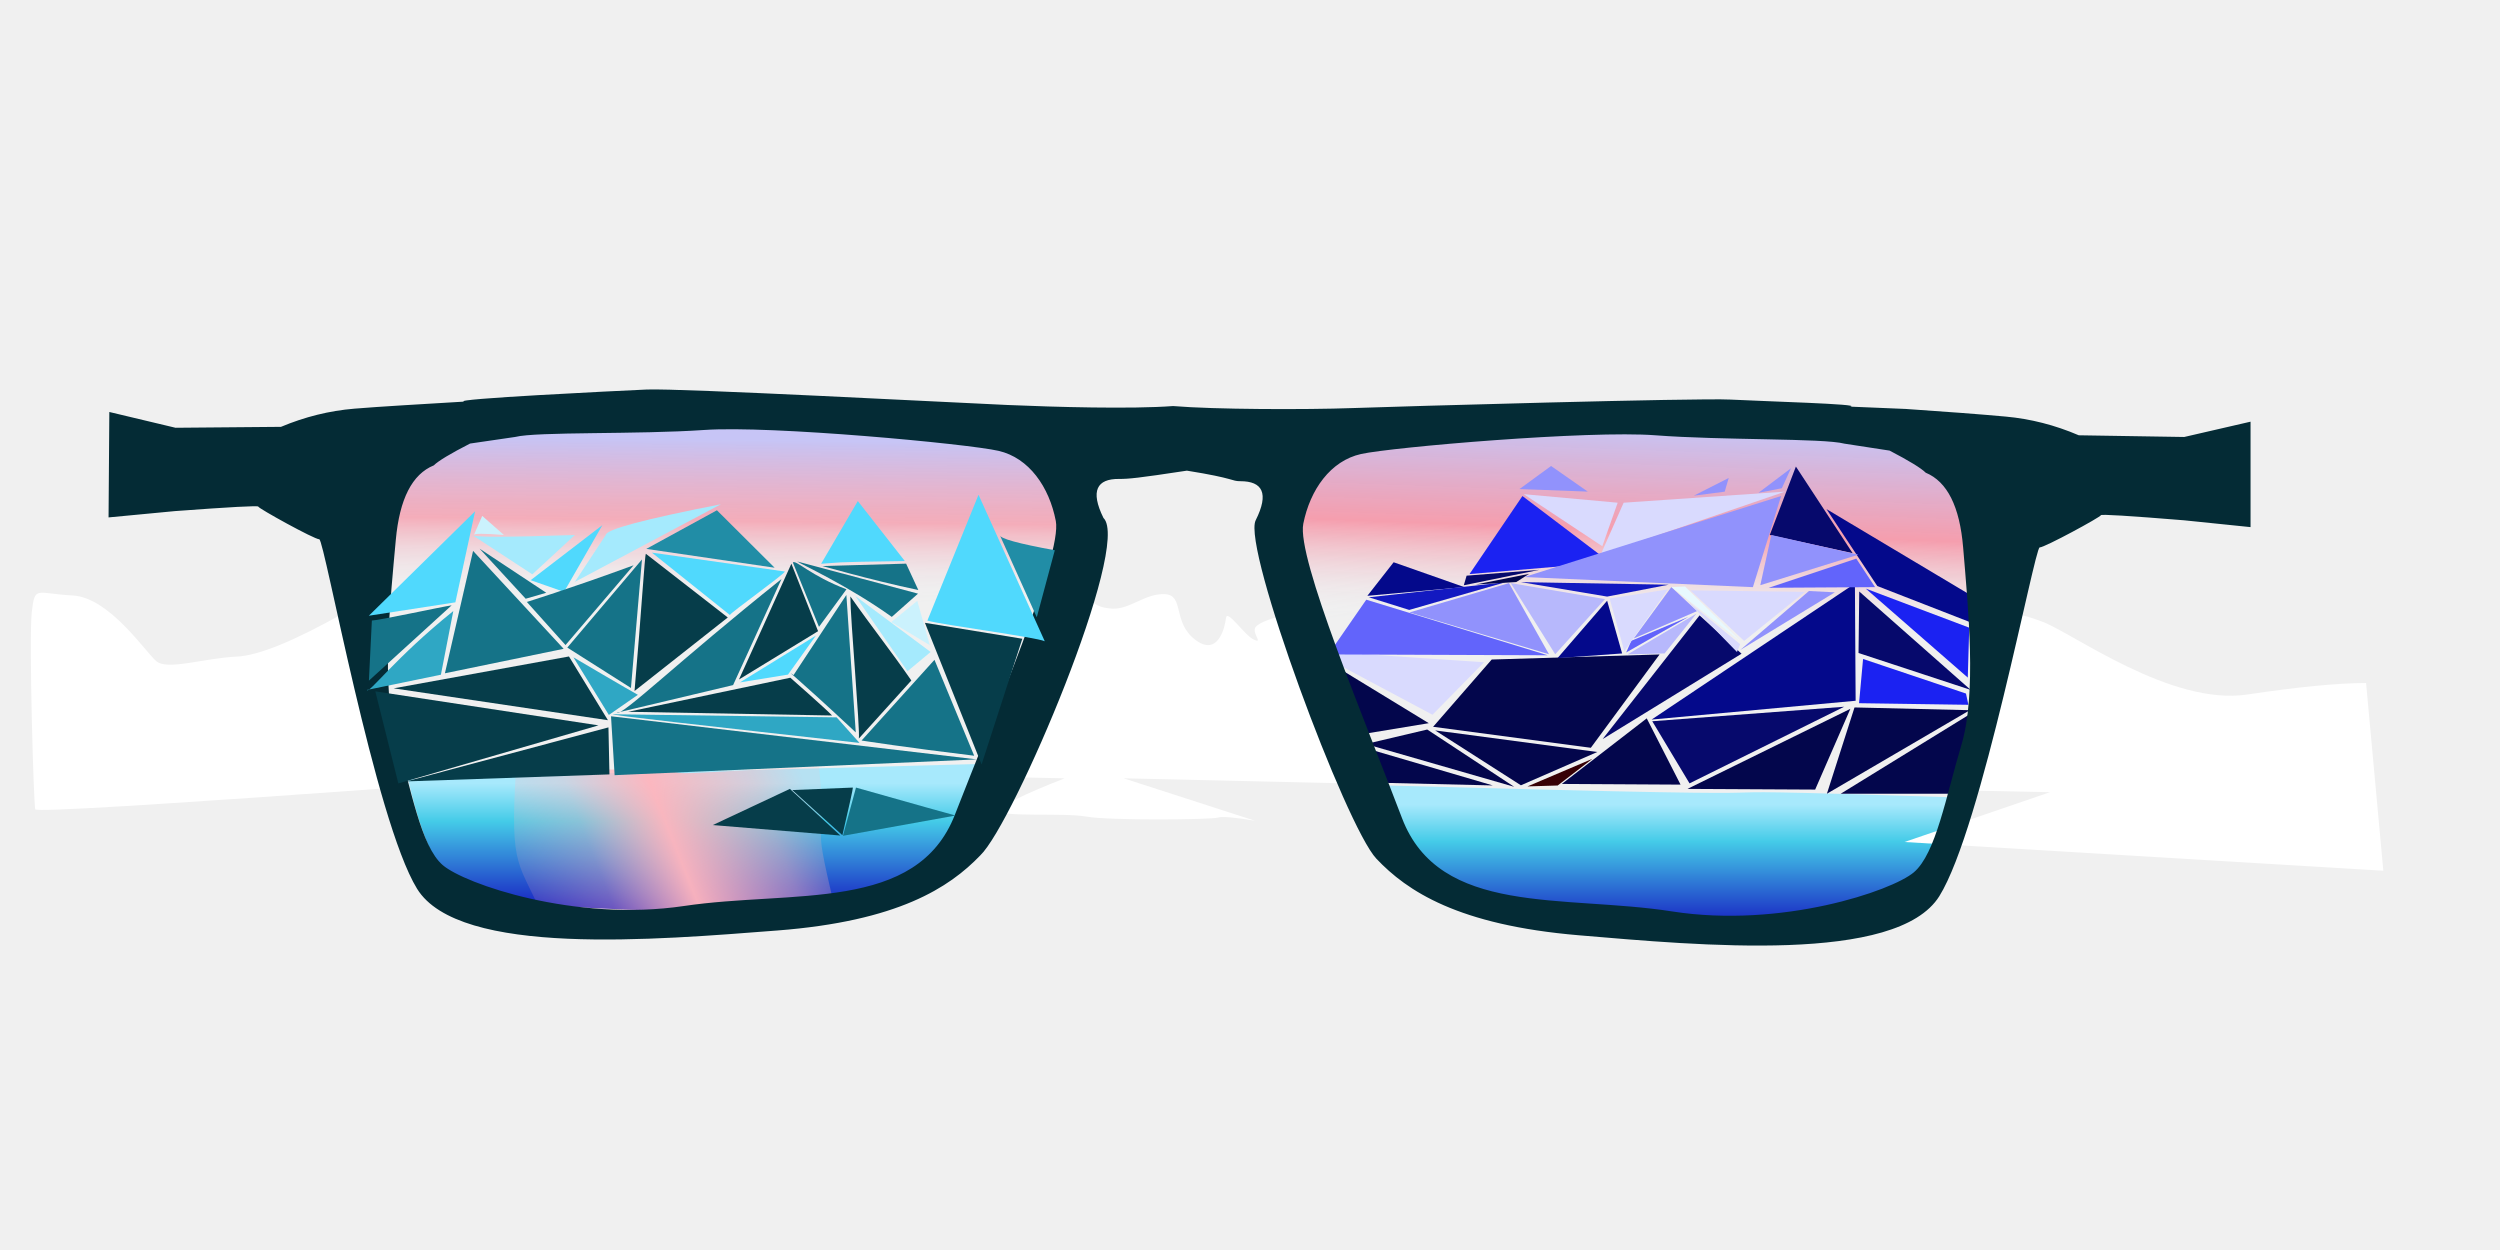
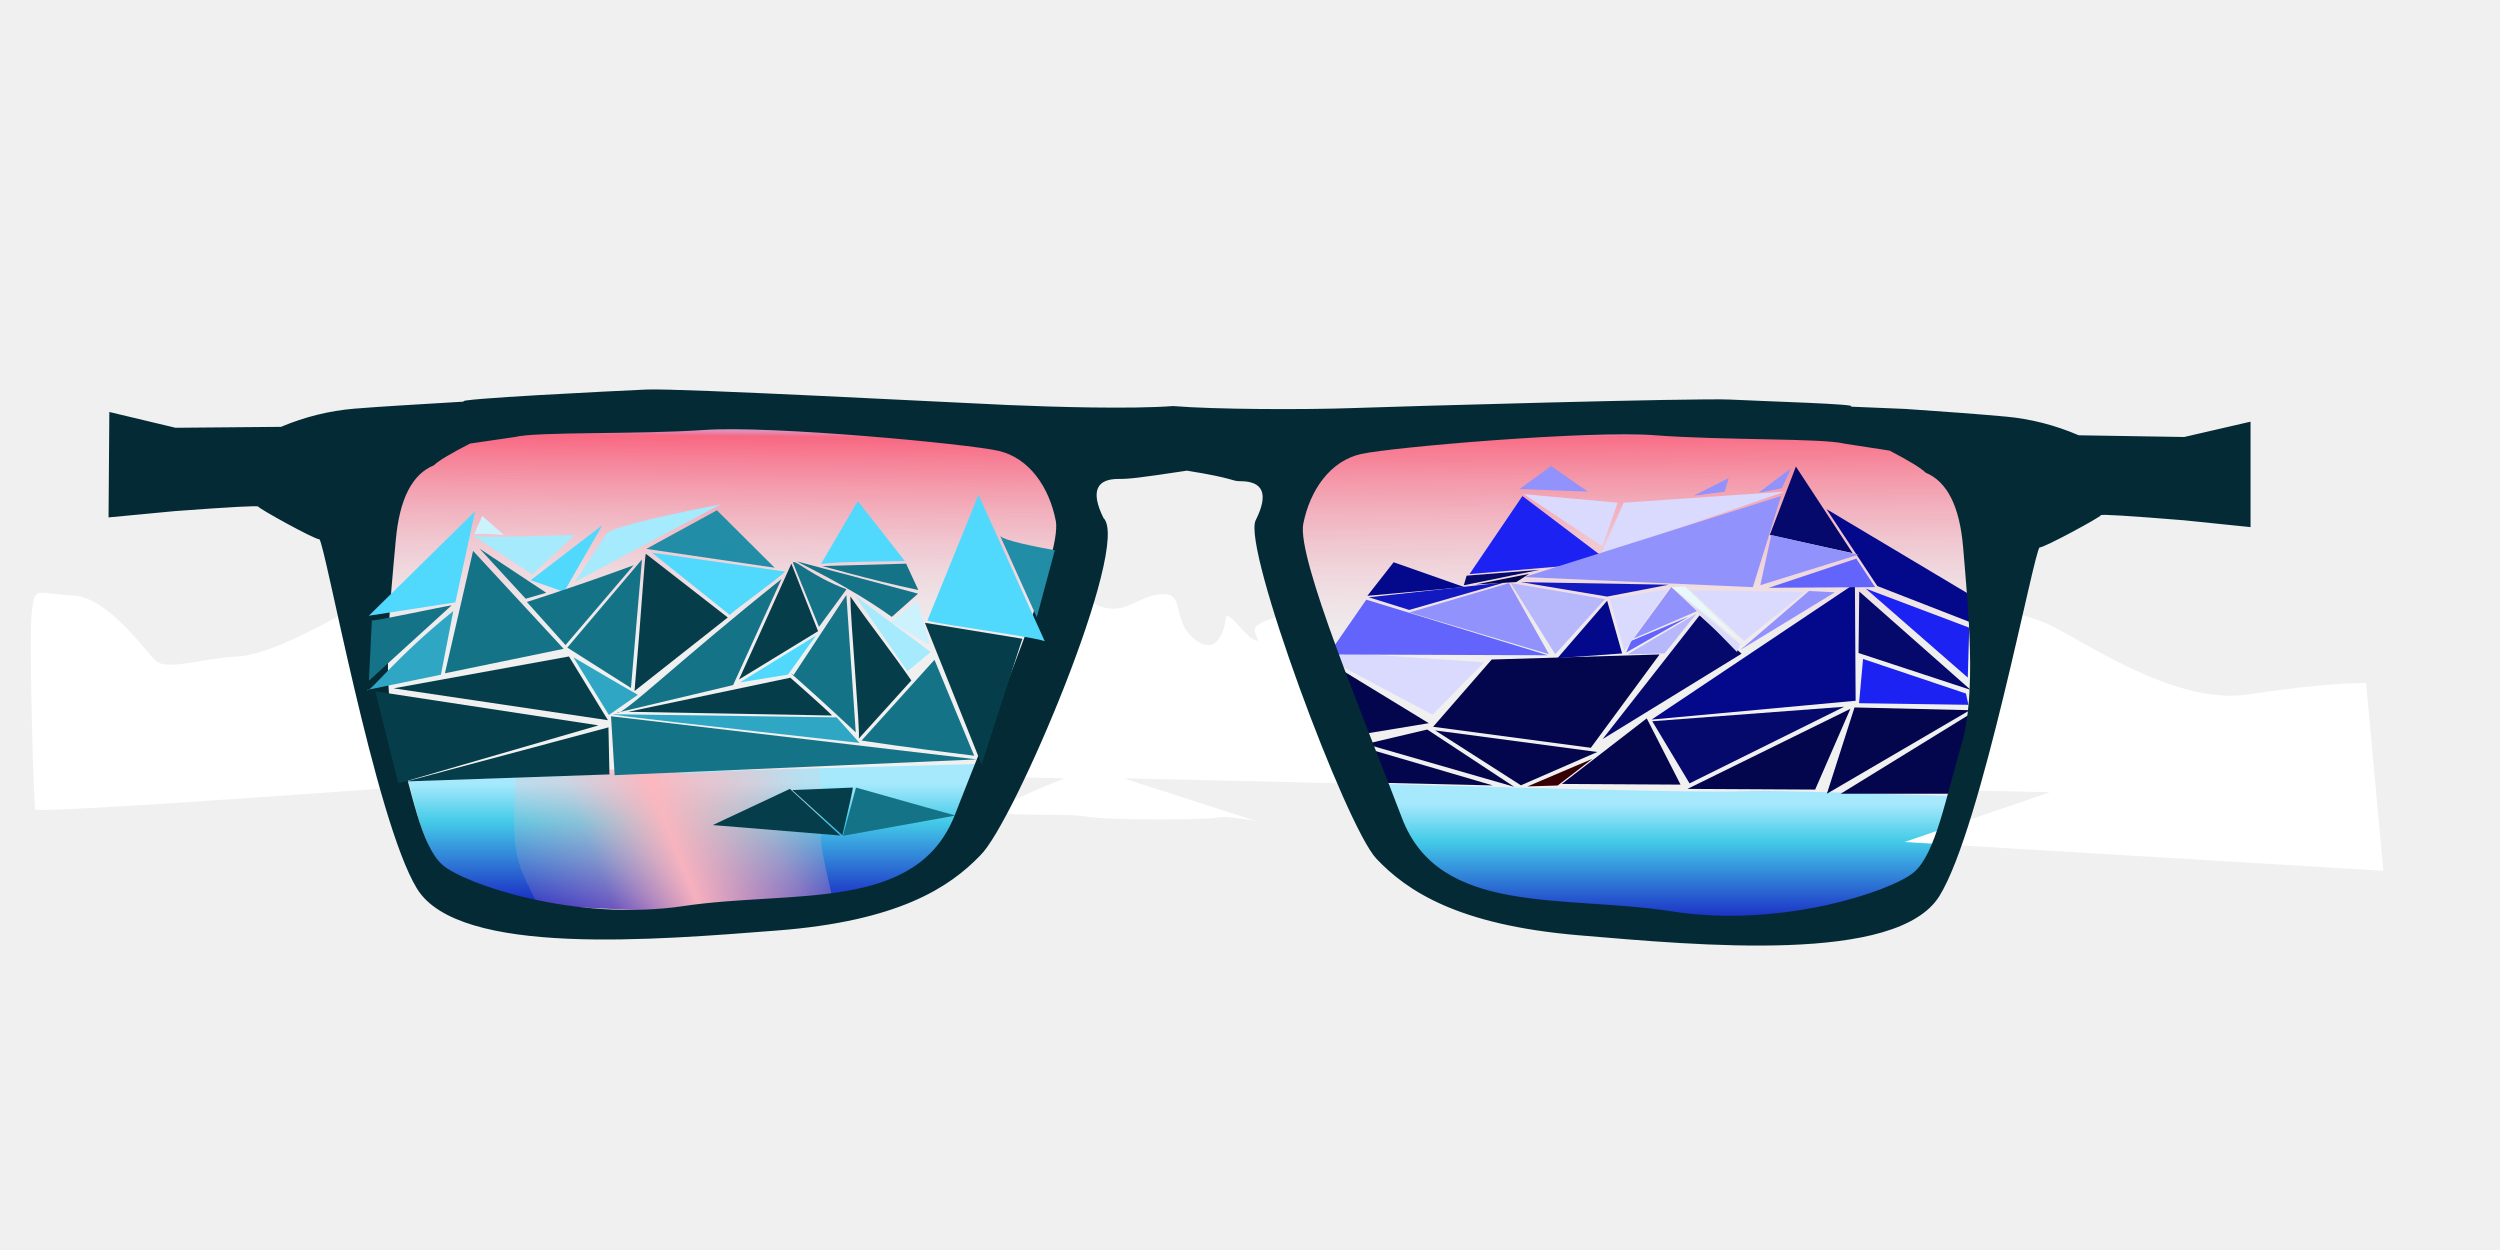
<svg xmlns="http://www.w3.org/2000/svg" width="2000.16pt" height="1000.08pt" viewBox="0 0 2000.16 1000.08">
  <defs>
-     <linearGradient id="gradient0" gradientUnits="objectBoundingBox" x1="0.503" y1="0" x2="0.604" y2="0.991" spreadMethod="pad">
+     <linearGradient id="gradient0" gradientUnits="objectBoundingBox" x1="0.503" y1="0" x2="0.485" y2="1.023" spreadMethod="pad">
      <stop stop-color="#7f7aff" offset="0" stop-opacity="0.369" />
-       <stop stop-color="#ff002e" offset="0.417" stop-opacity="0.341" />
-       <stop stop-color="#def9ff" offset="0.824" stop-opacity="0" />
+       <stop stop-color="#ff002e" offset="0.037" stop-opacity="0.541" />
+       <stop stop-color="#def9ff" offset="1" stop-opacity="0" />
    </linearGradient>
    <linearGradient id="gradient1" gradientUnits="objectBoundingBox" x1="0.485" y1="0.136" x2="0.485" y2="1.062" spreadMethod="pad">
      <stop stop-color="#a7e9fc" offset="0" stop-opacity="1" />
      <stop stop-color="#44cbe8" offset="0.276" stop-opacity="1" />
      <stop stop-color="#161cc1" offset="0.924" stop-opacity="1" />
    </linearGradient>
-     <linearGradient id="gradient2" gradientUnits="objectBoundingBox" x1="0.556" y1="0.064" x2="0.529" y2="0.857" spreadMethod="pad">
+     <linearGradient id="gradient2" gradientUnits="objectBoundingBox" x1="0.553" y1="-0.013" x2="0.529" y2="1.082" spreadMethod="pad">
      <stop stop-color="#7f7aff" offset="0" stop-opacity="0.369" />
-       <stop stop-color="#ff002e" offset="0.412" stop-opacity="0.278" />
+       <stop stop-color="#ff002e" offset="0.045" stop-opacity="0.569" />
      <stop stop-color="#def9ff" offset="0.824" stop-opacity="0" />
    </linearGradient>
    <linearGradient id="gradient3" gradientUnits="objectBoundingBox" x1="0.485" y1="0.136" x2="0.485" y2="1.062" spreadMethod="pad">
      <stop stop-color="#a7e9fc" offset="0" stop-opacity="1" />
      <stop stop-color="#44cbe8" offset="0.276" stop-opacity="1" />
      <stop stop-color="#161cc1" offset="0.924" stop-opacity="1" />
    </linearGradient>
    <linearGradient id="gradient4" gradientUnits="objectBoundingBox" x1="0.016" y1="0.57" x2="0.989" y2="0.38" spreadMethod="pad">
      <stop stop-color="#ffb5bd" offset="0" stop-opacity="0.161" />
      <stop stop-color="#ffb5bd" offset="0.229" stop-opacity="0.369" />
      <stop stop-color="#ffb5bd" offset="0.494" stop-opacity="0.961" />
      <stop stop-color="#ffb5bd" offset="0.812" stop-opacity="0.49" />
      <stop stop-color="#ffb5bd" offset="0.971" stop-opacity="0.169" />
    </linearGradient>
  </defs>
-   <g id="group0" transform="matrix(1 0 0 1 1029.168 341.5157)" fill="none">
-     <path id="shape0" transform="matrix(-4.075897 0 0 3.784076 569.1057 -1.77593329908632e-06)" fill="url(#gradient0)" fill-rule="evenodd" stroke="#000000" stroke-opacity="0" stroke-width="0" stroke-linecap="square" stroke-linejoin="bevel" d="M0.478 33.436C-1.298 12.13 1.873 1.35 9.99 1.096C22.165 0.715 131.741 -2.328 135.927 3.759C140.112 9.847 141.253 28.11 136.688 37.621C133.644 43.963 88.114 48.909 0.098 52.46C0.098 52.46 0.224 46.119 0.478 33.436Z" />
-     <path id="shape1" transform="matrix(-4.075897 0 0 3.98796 536.5141 286.5782)" fill="url(#gradient1)" fill-rule="evenodd" stroke="#000000" stroke-opacity="0" stroke-width="0" stroke-linecap="square" stroke-linejoin="bevel" d="M0 2.48C3.261 17.303 7.765 25.253 13.511 26.331C22.131 27.947 94.319 33.334 103.477 21.482C109.583 13.581 112.784 5.525 115.07 0C-2.913 3.331 78.703 -0.083 0 2.48Z" />
-     <path id="shape2" transform="matrix(-4.075897 0 0 4.075897 337.5721 306.9894)" fill="#aeecfe" fill-rule="evenodd" stroke="#000000" stroke-opacity="0" stroke-width="0" stroke-linecap="square" stroke-linejoin="bevel" d="M0 10.713L37.908 0C37.908 0 25.272 3.571 0 10.713Z" />
+   <g id="group0" transform="matrix(1 0 0 1 1031.228 341.5157)" fill="none">
+     <path id="shape0" transform="matrix(-4.075897 0 0 3.784076 567.0459 -1.7759332422429e-06)" fill="url(#gradient0)" fill-rule="evenodd" stroke="#000000" stroke-opacity="0" stroke-width="0" stroke-linecap="square" stroke-linejoin="bevel" d="M0.478 33.436C-1.298 12.13 1.873 1.35 9.99 1.096C22.165 0.715 131.741 -2.328 135.927 3.759C140.112 9.847 140.319 41.011 135.754 50.523C132.71 56.864 88.114 48.909 0.098 52.46C0.098 52.46 0.224 46.119 0.478 33.436Z" />
+     <path id="shape1" transform="matrix(-4.075897 0 0 3.98796 534.4544 285.5021)" fill="url(#gradient1)" fill-rule="evenodd" stroke="#000000" stroke-opacity="0" stroke-width="0" stroke-linecap="square" stroke-linejoin="bevel" d="M0 2.503C3.261 17.464 7.765 25.488 13.511 26.576C22.131 28.207 94.319 33.645 103.477 21.682C109.583 13.707 112.784 5.576 115.07 0C-2.913 3.362 78.703 -0.084 0 2.503Z" />
+     <path id="shape2" transform="matrix(-4.075897 0 0 4.075897 335.5123 306.9894)" fill="#aeecfe" fill-rule="evenodd" stroke="#000000" stroke-opacity="0" stroke-width="0" stroke-linecap="square" stroke-linejoin="bevel" d="M0 10.713L37.908 0C37.908 0 25.272 3.571 0 10.713Z" />
  </g>
-   <g id="group01" transform="matrix(1 0 0 1 295.5217 339.5771)" fill="none">
-     <path id="shape01" transform="matrix(4.075897 0 0 3.784076 1.36117364490929e-06 -1.7759332422429e-06)" fill="url(#gradient2)" fill-rule="evenodd" stroke="#000000" stroke-opacity="0" stroke-width="0" stroke-linecap="square" stroke-linejoin="bevel" d="M0.478 33.436C-1.298 12.13 1.873 1.35 9.99 1.096C22.165 0.715 131.741 -2.328 135.927 3.759C140.112 9.847 141.253 28.11 136.688 37.621C133.644 43.963 88.114 48.909 0.098 52.46C0.098 52.46 0.224 46.119 0.478 33.436Z" />
-     <path id="shape011" transform="matrix(4.075897 0 0 3.98796 31.00416 271.1222)" fill="url(#gradient3)" fill-rule="evenodd" stroke="#000000" stroke-opacity="0" stroke-width="0" stroke-linecap="square" stroke-linejoin="bevel" d="M0 3.222C3.261 18.045 7.765 25.995 13.511 27.073C22.131 28.689 94.319 34.076 103.477 22.224C109.583 14.323 114.234 5.525 116.52 0C-1.463 3.331 78.703 0.659 0 3.222Z" />
-     <path id="shape3" transform="matrix(4.075897 0 0 4.021868 115.7658 273.425)" fill="url(#gradient4)" fill-rule="evenodd" stroke="#000000" stroke-opacity="0" stroke-width="0" stroke-linecap="square" stroke-linejoin="bevel" d="M0.368 0.826C-0.863 21.064 0.984 18.685 6.029 30.765C17.689 32.486 44.103 30.708 62.929 28.12C57.854 6.338 61.958 20.091 59.819 0C6.73 3.092 58.441 -0.093 0.368 0.826Z" />
+   <g id="group01" transform="matrix(1 0 0 1 295.5217 340.9735)" fill="none">
+     <path id="shape01" transform="matrix(4.075897 0 0 3.784076 1.36117353122245e-06 -7.08264849436091e-06)" fill="url(#gradient2)" fill-rule="evenodd" stroke="#000000" stroke-opacity="0" stroke-width="0" stroke-linecap="square" stroke-linejoin="bevel" d="M0.478 37.595C-1.298 13.638 1.873 1.517 9.99 1.232C22.165 0.804 131.741 -2.618 135.927 4.227C140.112 11.072 141.253 31.606 136.688 42.301C133.644 49.431 88.114 54.992 0.098 58.985C0.098 58.985 0.224 51.855 0.478 37.595Z" />
+     <path id="shape011" transform="matrix(4.075897 0 0 3.987959 31.00415 269.7257)" fill="url(#gradient3)" fill-rule="evenodd" stroke="#000000" stroke-opacity="0" stroke-width="0" stroke-linecap="square" stroke-linejoin="bevel" d="M0 3.222C3.261 18.045 7.765 25.995 13.511 27.073C22.131 28.689 94.319 34.076 103.477 22.224C109.583 14.323 114.234 5.525 116.52 0C-1.463 3.331 78.703 0.659 0 3.222Z" />
+     <path id="shape3" transform="matrix(4.075897 0 0 4.021868 115.7658 272.0285)" fill="url(#gradient4)" fill-rule="evenodd" stroke="#000000" stroke-opacity="0" stroke-width="0" stroke-linecap="square" stroke-linejoin="bevel" d="M0.368 0.826C-0.863 21.064 0.984 18.685 6.029 30.765C17.689 32.486 44.103 30.708 62.929 28.12C57.854 6.338 61.958 20.091 59.819 0C6.73 3.092 58.441 -0.093 0.368 0.826Z" />
  </g>
  <path id="shape4" transform="matrix(-4.075898 0 0 4.075898 1906.81 491.2943)" fill="#ffffff" fill-rule="evenodd" stroke="#000000" stroke-opacity="0" stroke-width="0" stroke-linecap="square" stroke-linejoin="bevel" d="M0 50.38L93.993 44.741L65.419 34.965L83.842 34.59L73.691 0.376C73.189 -0.376 70.934 1.31687e-07 66.923 1.504C60.908 3.76 41.733 18.047 26.694 15.791C16.668 14.287 8.898 13.535 3.384 13.535C3.384 13.535 2.256 25.817 0 50.38Z" />
  <path id="shape5" transform="matrix(-4.075898 0 0 4.075898 1080.196 475.3251)" fill="#ffffff" fill-rule="evenodd" stroke="#000000" stroke-opacity="0" stroke-width="0" stroke-linecap="square" stroke-linejoin="bevel" d="M12.794 4.071C16.449 5.018 18.412 5.898 18.683 6.711C19.089 7.929 17.058 9.757 18.886 8.944C20.714 8.132 24.166 2.852 24.369 4.68C24.572 6.508 25.925 12.397 30.427 8.944C34.929 5.492 32.492 0.212 36.35 0.009C40.209 -0.194 43.255 3.055 46.707 2.852C49.009 2.717 50.43 2.04 50.972 0.821L65.999 35.953L56.049 36.156C64.307 39.406 68.504 41.504 68.639 42.452C68.842 43.873 56.252 42.858 51.784 43.67C47.316 44.483 27.212 44.279 25.994 43.873C25.181 43.602 22.744 43.806 18.683 44.483L44.473 36.156L0 37.172C0 37.172 4.265 26.138 12.794 4.071Z" />
  <path id="shape6" transform="matrix(-4.075898 0 0 4.075898 307.5688 474.2109)" fill="#ffffff" fill-rule="evenodd" stroke="#000000" stroke-opacity="0" stroke-width="0" stroke-linecap="square" stroke-linejoin="bevel" d="M7.868 3.933C17.698 9.481 24.753 12.352 29.036 12.546C35.459 12.838 42.612 15.32 44.802 13.422C46.992 11.524 54.026 0.914 61.209 0.54C68.393 0.166 68.617 -1.48 69.216 3.758C69.815 8.996 68.842 41.696 68.543 42.519C68.343 43.068 45.495 41.696 0 38.403C0 38.403 2.623 26.913 7.868 3.933Z" />
  <g id="group02" transform="matrix(-1 0 0 1 1607.663 372.8215)" fill="none">
    <path id="shape7" transform="matrix(4.075898 0 0 4.075898 319.7942 24.04494)" fill="#1b22f2" fill-rule="evenodd" stroke="#000000" stroke-opacity="0" stroke-width="0" stroke-linecap="square" stroke-linejoin="bevel" d="M27.519 15.317L0 12.98L17.134 0C17.134 0 20.596 5.106 27.519 15.317Z" />
    <path id="shape8" transform="matrix(4.075898 0 0 4.075898 32.82944 154.4022)" fill="#1b22f2" fill-rule="evenodd" stroke="#000000" stroke-opacity="0" stroke-width="0" stroke-linecap="square" stroke-linejoin="bevel" d="M0.473 6.786L20.673 0L21.462 8.68L0 8.995C0 8.995 0.158 8.259 0.473 6.786Z" />
    <path id="shape9" transform="matrix(4.075898 0 0 4.075898 323.5592 93.70818)" fill="#b7b8fc" fill-rule="evenodd" stroke="#000000" stroke-opacity="0" stroke-width="0" stroke-linecap="square" stroke-linejoin="bevel" d="M0 3.142L9.775 13.965L18.503 0C18.503 0 12.335 1.047 0 3.142Z" />
    <path id="shape10" transform="matrix(4.075898 0 0 4.075898 420.3202 147.7805)" fill="#d9dafe" fill-rule="evenodd" stroke="#000000" stroke-opacity="0" stroke-width="0" stroke-linecap="square" stroke-linejoin="bevel" d="M0 2.269L10.124 12.568L33.69 0C33.69 0 22.46 0.756 0 2.269Z" />
    <path id="shape11" transform="matrix(4.075898 0 0 4.075898 368.3823 93.70818)" fill="#9192fc" fill-rule="evenodd" stroke="#000000" stroke-opacity="0" stroke-width="0" stroke-linecap="square" stroke-linejoin="bevel" d="M0 13.965L7.855 0L27.405 5.76C27.405 5.76 18.27 8.495 0 13.965Z" />
    <path id="shape12" transform="matrix(4.075898 0 0 4.075898 163.6287 99.47264)" fill="#d9dafe" fill-rule="evenodd" stroke="#000000" stroke-opacity="0" stroke-width="0" stroke-linecap="square" stroke-linejoin="bevel" d="M0 0.306L11.924 9.936L22.472 0C22.472 0 14.981 0.102 0 0.306Z" />
    <path id="shape13" transform="matrix(4.075898 0 0 4.075898 179.5145 20.49578)" fill="#d9dafe" fill-rule="evenodd" stroke="#000000" stroke-opacity="0" stroke-width="0" stroke-linecap="square" stroke-linejoin="bevel" d="M0 0L36.205 12.404L31.68 2.179C31.68 2.179 21.12 1.453 0 0Z" />
    <path id="shape14" transform="matrix(4.075898 0 0 4.075898 313.4202 22.54535)" fill="#d9dafe" fill-rule="evenodd" stroke="#000000" stroke-opacity="0" stroke-width="0" stroke-linecap="square" stroke-linejoin="bevel" d="M0 1.676L3.017 10.225L18.438 0C18.438 0 12.292 0.559 0 1.676Z" />
    <path id="shape15" transform="matrix(4.075898 0 0 4.075898 337.332 0)" fill="#9192fc" fill-rule="evenodd" stroke="#000000" stroke-opacity="0" stroke-width="0" stroke-linecap="square" stroke-linejoin="bevel" d="M0 5.029L7.208 0L13.409 4.526C13.409 4.526 8.94 4.693 0 5.029Z" />
    <path id="shape16" transform="matrix(4.075898 0 0 4.075898 174.752 1.802181)" fill="#9192fc" fill-rule="evenodd" stroke="#000000" stroke-opacity="0" stroke-width="0" stroke-linecap="square" stroke-linejoin="bevel" d="M0 0L1.795 3.925L6.393 4.823C6.393 4.823 4.262 3.215 0 0Z" />
    <path id="shape17" transform="matrix(4.075898 0 0 4.075898 224.5803 9.573569)" fill="#9192fc" fill-rule="evenodd" stroke="#000000" stroke-opacity="0" stroke-width="0" stroke-linecap="square" stroke-linejoin="bevel" d="M0 0L0.785 2.692L6.842 3.477C6.842 3.477 4.561 2.318 0 0Z" />
    <path id="shape18" transform="matrix(4.075898 0 0 4.075898 249.8874 96.88741)" fill="#9192fc" fill-rule="evenodd" stroke="#000000" stroke-opacity="0" stroke-width="0" stroke-linecap="square" stroke-linejoin="bevel" d="M0 4.711L5.047 0L12.449 10.094C12.449 10.094 8.3 8.3 0 4.711Z" />
    <path id="shape19" transform="matrix(4.075898 0 0 4.075898 369.3447 106.9701)" fill="#6264fb" fill-rule="evenodd" stroke="#000000" stroke-opacity="0" stroke-width="0" stroke-linecap="square" stroke-linejoin="bevel" d="M0 10.911L35.627 0L43.067 10.746C43.067 10.746 28.711 10.801 0 10.911Z" />
    <path id="shape20" transform="matrix(4.075898 0 0 4.075898 182.66 24.01139)" fill="#9192fc" fill-rule="evenodd" stroke="#000000" stroke-opacity="0" stroke-width="0" stroke-linecap="square" stroke-linejoin="bevel" d="M0 0L5.539 17.894L50.417 15.906C50.417 15.906 33.611 10.604 0 0Z" />
    <path id="shape21" transform="matrix(4.075898 0 0 4.075898 123.0381 94.05267)" fill="#04098b" fill-rule="evenodd" stroke="#000000" stroke-opacity="0" stroke-width="0" stroke-linecap="square" stroke-linejoin="bevel" d="M0 23.007L0.142 0L40.049 26.7C40.049 26.7 26.7 25.469 0 23.007Z" />
    <path id="shape22" transform="matrix(4.075898 0 0 4.075898 214.3259 119.5222)" fill="#06096c" fill-rule="evenodd" stroke="#000000" stroke-opacity="0" stroke-width="0" stroke-linecap="square" stroke-linejoin="bevel" d="M0 7.527L8.237 0L27.268 24.285C27.268 24.285 18.178 18.699 0 7.527Z" />
    <path id="shape23" transform="matrix(4.075898 0 0 4.075898 279.9074 150.7803)" fill="#03064c" fill-rule="evenodd" stroke="#000000" stroke-opacity="0" stroke-width="0" stroke-linecap="square" stroke-linejoin="bevel" d="M44.452 14.202L32.948 0.994L0 0L13.492 18.32C13.492 18.32 23.812 16.948 44.452 14.202Z" />
    <path id="shape24" transform="matrix(4.075898 0 0 4.075898 464.5617 157.7266)" fill="#03064c" fill-rule="evenodd" stroke="#000000" stroke-opacity="0" stroke-width="0" stroke-linecap="square" stroke-linejoin="bevel" d="M0 11.788L19.314 0L15.48 14.344C15.48 14.344 10.32 13.492 0 11.788Z" />
    <path id="shape25" transform="matrix(4.075898 0 0 4.075898 31.00037 100.4201)" fill="#06096c" fill-rule="evenodd" stroke="#000000" stroke-opacity="0" stroke-width="0" stroke-linecap="square" stroke-linejoin="bevel" d="M0 19.314L22.013 12.072L21.871 8.52651e-14C21.871 8.52651e-14 14.581 6.438 0 19.314Z" />
    <path id="shape26" transform="matrix(4.075898 0 0 4.075898 32.15808 98.10465)" fill="#1b22f2" fill-rule="evenodd" stroke="#000000" stroke-opacity="0" stroke-width="0" stroke-linecap="square" stroke-linejoin="bevel" d="M0.284 17.468L0 7.669L20.309 0C20.309 0 13.634 5.823 0.284 17.468Z" />
    <path id="shape27" transform="matrix(4.075898 0 0 4.075898 125.4361 0.4554611)" fill="#06096c" fill-rule="evenodd" stroke="#000000" stroke-opacity="0" stroke-width="0" stroke-linecap="square" stroke-linejoin="bevel" d="M16.267 13.437L11.138 0L0 17C0 17 5.422 15.812 16.267 13.437Z" />
    <path id="shape28" transform="matrix(4.075898 0 0 4.075898 5.6843418860808e-14 34.5024)" fill="#04098b" fill-rule="evenodd" stroke="#000000" stroke-opacity="0" stroke-width="0" stroke-linecap="square" stroke-linejoin="bevel" d="M35.904 0L25.939 15.094L0.733 24.913L0 18.758L7.181 17.146C7.181 17.146 16.755 11.431 35.904 0Z" />
    <path id="shape29" transform="matrix(4.075898 0 0 4.075898 120.9733 55.22233)" fill="#9192fc" fill-rule="evenodd" stroke="#000000" stroke-opacity="0" stroke-width="0" stroke-linecap="square" stroke-linejoin="bevel" d="M19.219 9.849L17.055 0L0 3.867C0 3.867 6.406 5.861 19.219 9.849Z" />
    <path id="shape30" transform="matrix(4.075898 0 0 4.075898 107.4851 74.09618)" fill="#6264fb" fill-rule="evenodd" stroke="#000000" stroke-opacity="0" stroke-width="0" stroke-linecap="square" stroke-linejoin="bevel" d="M20.874 5.728L3.691 0L0 5.6C0 5.6 6.958 5.643 20.874 5.728Z" />
    <path id="shape31" transform="matrix(4.075898 0 0 4.075898 139.6493 100.035)" fill="#9192fc" fill-rule="evenodd" stroke="#000000" stroke-opacity="0" stroke-width="0" stroke-linecap="square" stroke-linejoin="bevel" d="M0 0.255L5.091 0L18.583 11.582C18.583 11.582 12.389 7.806 0 0.255Z" />
    <path id="shape32" transform="matrix(4.075898 0 0 4.075898 215.3907 96.40359)" fill="#e8f9fe" fill-rule="evenodd" stroke="#000000" stroke-opacity="0" stroke-width="0" stroke-linecap="square" stroke-linejoin="bevel" d="M0 10.691L10.819 0L13.492 0.127C13.492 0.127 8.994 3.649 0 10.691Z" />
    <path id="shape33" transform="matrix(4.075898 0 0 4.075898 215.3907 107.8167)" fill="#dadafd" fill-rule="evenodd" stroke="#000000" stroke-opacity="0" stroke-width="0" stroke-linecap="square" stroke-linejoin="bevel" d="M0 8.528L0.636 10.055L10.437 0C10.437 0 6.958 2.843 0 8.528Z" />
    <path id="shape34" transform="matrix(4.075898 0 0 4.075898 250.4095 118.1086)" fill="#b7b8fc" fill-rule="evenodd" stroke="#000000" stroke-opacity="0" stroke-width="0" stroke-linecap="square" stroke-linejoin="bevel" d="M0 0L6.252 7.816L13.516 7.999C13.516 7.999 9.011 5.333 0 0Z" />
    <path id="shape35" transform="matrix(4.075898 0 0 4.075898 256.7805 120.732)" fill="#6264fb" fill-rule="evenodd" stroke="#000000" stroke-opacity="0" stroke-width="0" stroke-linecap="square" stroke-linejoin="bevel" d="M0 0L11.217 4.689L12.229 6.988C12.229 6.988 8.153 4.659 0 0Z" />
    <path id="shape36" transform="matrix(4.075898 0 0 4.075898 436.2186 77.01604)" fill="#04098b" fill-rule="evenodd" stroke="#000000" stroke-opacity="0" stroke-width="0" stroke-linecap="square" stroke-linejoin="bevel" d="M0 4.871L13.848 0L19.005 6.59C19.005 6.59 12.67 6.017 0 4.871Z" />
    <path id="shape37" transform="matrix(4.075898 0 0 4.075898 403.1315 92.9757)" fill="#1319c1" fill-rule="evenodd" stroke="#000000" stroke-opacity="0" stroke-width="0" stroke-linecap="square" stroke-linejoin="bevel" d="M26.836 2.961L18.91 5.444L0 0C0 0 8.945 0.987 26.836 2.961Z" />
    <path id="shape38" transform="matrix(4.075898 0 0 4.075898 376.1375 83.09576)" fill="#06096c" fill-rule="evenodd" stroke="#000000" stroke-opacity="0" stroke-width="0" stroke-linecap="square" stroke-linejoin="bevel" d="M14.816 3.026L14.266 1.14L8.52651e-14 0C8.52651e-14 0 4.939 1.009 14.816 3.026Z" />
    <path id="shape39" transform="matrix(4.075898 0 0 4.075898 384.3066 86.29935)" fill="#03064c" fill-rule="evenodd" stroke="#000000" stroke-opacity="0" stroke-width="0" stroke-linecap="square" stroke-linejoin="bevel" d="M0 0L2.515 1.611L10.454 2.083C10.454 2.083 6.969 1.389 0 0Z" />
    <path id="shape40" transform="matrix(4.075898 0 0 4.075898 272.6322 92.90498)" fill="#1319c1" fill-rule="evenodd" stroke="#000000" stroke-opacity="0" stroke-width="0" stroke-linecap="square" stroke-linejoin="bevel" d="M0 0.507L12.077 2.842L29.024 0C29.024 0 19.35 0.169 0 0.507Z" />
    <path id="shape41" transform="matrix(4.075898 0 0 4.075898 309.8597 107.796)" fill="#04098b" fill-rule="evenodd" stroke="#000000" stroke-opacity="0" stroke-width="0" stroke-linecap="square" stroke-linejoin="bevel" d="M0 10.351L2.943 0L12.685 11.265C12.685 11.265 8.457 10.96 0 10.351Z" />
    <path id="shape42" transform="matrix(4.075898 0 0 4.075898 273.2541 98.72393)" fill="#d9dafe" fill-rule="evenodd" stroke="#000000" stroke-opacity="0" stroke-width="0" stroke-linecap="square" stroke-linejoin="bevel" d="M0 0L8.548 12.126L11.43 1.789C11.43 1.789 7.62 1.193 0 0Z" />
    <path id="shape43" transform="matrix(4.075898 0 0 4.075898 30.04465 197.5922)" fill="#03064c" fill-rule="evenodd" stroke="#000000" stroke-opacity="0" stroke-width="0" stroke-linecap="square" stroke-linejoin="bevel" d="M0 0L3.794 15.854L25.745 15.854C25.745 15.854 17.163 10.569 0 0Z" />
    <path id="shape44" transform="matrix(4.075898 0 0 4.075898 127.2467 194.2785)" fill="#03064c" fill-rule="evenodd" stroke="#000000" stroke-opacity="0" stroke-width="0" stroke-linecap="square" stroke-linejoin="bevel" d="M0 0L6.911 15.854L31.978 15.718C31.978 15.718 21.319 10.479 0 0Z" />
    <path id="shape45" transform="matrix(4.075898 0 0 4.075898 263.1087 201.9059)" fill="#03064c" fill-rule="evenodd" stroke="#000000" stroke-opacity="0" stroke-width="0" stroke-linecap="square" stroke-linejoin="bevel" d="M0 13.008L6.639 0L23.306 12.873C23.306 12.873 15.537 12.918 0 13.008Z" />
    <path id="shape46" transform="matrix(4.075898 0 0 4.075898 396.2093 210.847)" fill="#03064c" fill-rule="evenodd" stroke="#000000" stroke-opacity="0" stroke-width="0" stroke-linecap="square" stroke-linejoin="bevel" d="M29.133 2.845L17.073 0L0 11.246C0 11.246 9.711 8.446 29.133 2.845Z" />
    <path id="shape47" transform="matrix(4.075898 0 0 4.075898 413.3301 225.7587)" fill="#03064c" fill-rule="evenodd" stroke="#000000" stroke-opacity="0" stroke-width="0" stroke-linecap="square" stroke-linejoin="bevel" d="M0 7.317L24.932 0L22.764 6.775C22.764 6.775 15.176 6.956 0 7.317Z" />
    <path id="shape48" transform="matrix(4.075898 0 0 4.075898 31.70151 193.1739)" fill="#03064c" fill-rule="evenodd" stroke="#000000" stroke-opacity="0" stroke-width="0" stroke-linecap="square" stroke-linejoin="bevel" d="M0 0.542L28.049 16.938L22.628 0C22.628 0 15.086 0.181 0 0.542Z" />
    <path id="shape49" transform="matrix(4.075898 0 0 4.075898 132.2173 192.6216)" fill="#06096c" fill-rule="evenodd" stroke="#000000" stroke-opacity="0" stroke-width="0" stroke-linecap="square" stroke-linejoin="bevel" d="M0 0L30.352 15.04L37.669 2.845C37.669 2.845 25.113 1.897 0 0Z" />
    <path id="shape50" transform="matrix(4.075898 0 0 4.075898 329.7082 211.5693)" fill="#03064c" fill-rule="evenodd" stroke="#000000" stroke-opacity="0" stroke-width="0" stroke-linecap="square" stroke-linejoin="bevel" d="M0 4.231L31.826 0L15 10.769C15 10.769 10 8.59 0 4.231Z" />
    <path id="shape51" transform="matrix(4.075898 0 0 4.075898 333.5588 234.2236)" fill="#370005" fill-rule="evenodd" stroke="#000000" stroke-opacity="0" stroke-width="0" stroke-linecap="square" stroke-linejoin="bevel" d="M0 0L6.842 5.253L12.757 5.429C12.757 5.429 8.505 3.62 0 0Z" />
  </g>
  <path id="shape92" transform="matrix(-4.075898 0 0 4.075898 1800.581 311.5652)" fill="#042b35" fill-rule="evenodd" stroke="#000000" stroke-opacity="0" stroke-width="0" stroke-linecap="square" stroke-linejoin="bevel" d="M78.573 3.378C75.913 2.885 95.806 2.325 102.149 1.991C108.491 1.657 166.91 3.327 176.257 3.66C185.604 3.994 203.31 3.944 211.503 3.264C219.701 3.883 234.686 3.456 244.031 3.053C253.375 2.651 308.472 -0.267 314.817 0.02C321.162 0.307 353.32 1.88 350.664 2.392C358.839 2.885 367.327 3.37 372.226 3.779C377.125 4.188 381.919 5.377 386.607 7.345L407.306 7.527L420.302 4.427L420.455 25.123L407.426 23.884C396.515 23.074 391.06 22.78 391.062 23.003C391.065 23.336 380.093 29.41 379.091 29.417C378.09 29.424 368.147 84.596 359.9 98.01C351.653 111.423 312.904 108.036 289.189 106.208C265.474 104.379 255.41 97.777 249.355 91.479C242.765 85.181 219.617 30.569 225.165 25.225C227.797 19.881 226.445 17.537 222.105 17.569C220.285 17.583 218.398 17.412 208.785 15.945C199.183 17.483 200.109 18.015 198.289 18.015C193.949 18.015 192.614 20.368 195.285 25.692C197.955 31.017 177.592 85.78 171.583 92.123C165.575 98.465 155.56 105.142 131.859 107.145C108.158 109.147 69.434 112.82 61.089 99.467C52.743 86.114 42.395 31.017 41.394 31.017C40.392 31.017 29.376 25.025 29.376 24.691C29.376 24.468 23.924 24.802 13.019 25.692L0 27.028L0 6.331L13.019 9.335L33.716 9.002C38.389 6.999 43.174 5.775 48.07 5.329C52.966 4.884 59.5 4.385 67.671 3.832M70.851 12.008C67.013 14.01 64.65 15.455 63.76 16.346C59.531 18.104 57.083 22.994 56.416 31.017C55.414 43.051 53.745 59.742 56.749 69.757C59.754 79.771 61.757 91.121 66.096 94.793C70.436 98.465 92.134 105.809 113.499 102.471C134.863 99.133 159.232 103.473 166.576 84.111C173.92 64.749 187.273 33.036 185.938 26.36C184.602 19.684 180.597 14.009 174.588 12.674C168.579 11.338 129.856 8 116.837 9.002C103.818 10.003 83.839 9.554 79.709 10.646M349.495 10.625C353.347 12.598 355.721 14.027 356.618 14.91C360.859 16.637 363.343 21.51 364.07 29.527C365.16 41.554 366.952 58.232 364.021 68.268C361.091 78.305 359.171 89.669 354.859 93.373C350.546 97.077 328.903 104.581 307.514 101.4C286.126 98.219 261.79 102.737 254.303 83.43C246.817 64.124 233.231 32.51 234.517 25.824C235.804 19.138 239.767 13.433 245.766 12.054C251.765 10.674 290.462 7.051 303.488 7.957C316.514 8.863 336.489 8.267 340.628 9.328" />
  <g id="group03" transform="matrix(1 0 0 1 293.6619 395.8475)" fill="none">
    <path id="shape52" transform="matrix(-4.075898 0 0 4.075898 542.2106 -5.6843418860808e-14)" fill="#50d9fd" fill-rule="evenodd" stroke="#000000" stroke-opacity="0" stroke-width="0" stroke-linecap="square" stroke-linejoin="bevel" d="M0 28.755L13.002 0L23.04 24.702C20.172 25.53 1.614 27.959 0 28.755Z" />
    <path id="shape53" transform="matrix(-4.075898 0 0 4.075898 430.2633 5.02225)" fill="#50d9fd" fill-rule="evenodd" stroke="#000000" stroke-opacity="0" stroke-width="0" stroke-linecap="square" stroke-linejoin="bevel" d="M0 11.778L9.228 0L16.434 12.312C11.781 12.042 16.222 12.01 0 11.778Z" />
    <path id="shape54" transform="matrix(-4.075898 0 0 4.075898 86.4583 13.18189)" fill="#50d9fd" fill-rule="evenodd" stroke="#000000" stroke-opacity="0" stroke-width="0" stroke-linecap="square" stroke-linejoin="bevel" d="M0 0L3.874 17.882L20.857 20.509C20.857 20.509 13.905 13.673 0 0Z" />
    <path id="shape55" transform="matrix(-4.075898 0 0 4.075898 435.4592 81.32559)" fill="#063d4a" fill-rule="evenodd" stroke="#000000" stroke-opacity="0" stroke-width="0" stroke-linecap="square" stroke-linejoin="bevel" d="M11.969 0C7.876 5.859 4.033 10.641 0 16.5L10.303 27.897C10.029 26.256 11.969 4.376 11.969 0Z" />
    <path id="shape56" transform="matrix(-4.075898 0 0 4.075898 524.262 102.4428)" fill="#063d4a" fill-rule="evenodd" stroke="#000000" stroke-opacity="0" stroke-width="0" stroke-linecap="square" stroke-linejoin="bevel" d="M0 3.129L19.119 0L7.995 27.809C7.995 27.809 5.33 19.582 0 3.129Z" />
    <path id="shape57" transform="matrix(-4.075898 0 0 4.075898 360.8496 55.13677)" fill="#063d4a" fill-rule="evenodd" stroke="#000000" stroke-opacity="0" stroke-width="0" stroke-linecap="square" stroke-linejoin="bevel" d="M5.241 0L0 13.25L15.526 22.73C15.526 22.73 6.523 2.929 5.241 0Z" />
    <path id="shape58" transform="matrix(-4.075898 0 0 4.075898 288.6089 47.22424)" fill="#063d4a" fill-rule="evenodd" stroke="#000000" stroke-opacity="0" stroke-width="0" stroke-linecap="square" stroke-linejoin="bevel" d="M18.304 26.934L0 12.5L16.071 0C16.295 0.074 16.913 10.944 18.304 26.934Z" />
    <path id="shape60" transform="matrix(-4.075898 0 0 4.075898 192.7213 129.3628)" fill="#063d4a" fill-rule="evenodd" stroke="#000000" stroke-opacity="0" stroke-width="0" stroke-linecap="square" stroke-linejoin="bevel" d="M0 12.514L7.648 0L42.061 6.257C42.061 6.257 28.041 8.343 0 12.514Z" />
    <path id="shape61" transform="matrix(-4.075898 0 0 4.075898 372.0766 146.3649)" fill="#063d4a" fill-rule="evenodd" stroke="#000000" stroke-opacity="0" stroke-width="0" stroke-linecap="square" stroke-linejoin="bevel" d="M0 7.419L40.032 6.688L8.2 0C8.2 0 1.46 5.905 0 7.419Z" />
    <path id="shape62" transform="matrix(-4.075898 0 0 4.075898 334.3035 46.28988)" fill="#50d9fd" fill-rule="evenodd" stroke="#000000" stroke-opacity="0" stroke-width="0" stroke-linecap="square" stroke-linejoin="bevel" d="M10.803 12.242L26.108 0L0 3.709C0.235 4.335 10.465 11.633 10.803 12.242Z" />
    <path id="shape63" transform="matrix(-4.075898 0 0 4.075898 450.8874 81.01298)" fill="#a5eafd" fill-rule="evenodd" stroke="#000000" stroke-opacity="0" stroke-width="0" stroke-linecap="square" stroke-linejoin="bevel" d="M0 10.98L4.544 14.767L14.767 0C14.767 0 9.844 3.66 0 10.98Z" />
    <path id="shape64" transform="matrix(-4.075898 0 0 4.075898 450.2531 84.8711)" fill="#cbf2fd" fill-rule="evenodd" stroke="#000000" stroke-opacity="0" stroke-width="0" stroke-linecap="square" stroke-linejoin="bevel" d="M0 8.708L2.461 0L7.573 4.165C7.573 4.165 5.048 5.679 0 8.708Z" />
    <path id="shape65" transform="matrix(-4.075898 0 0 4.075898 283.1358 7.570535)" fill="#a5eafd" fill-rule="evenodd" stroke="#000000" stroke-opacity="0" stroke-width="0" stroke-linecap="square" stroke-linejoin="bevel" d="M0 0L28.671 15.237L22.609 6.042C22.609 4.963 15.073 2.949 0 0Z" />
    <path id="shape66" transform="matrix(-4.075898 0 0 4.075898 166.2744 32.19638)" fill="#a5eafd" fill-rule="evenodd" stroke="#000000" stroke-opacity="0" stroke-width="0" stroke-linecap="square" stroke-linejoin="bevel" d="M0 0L8.356 7.72L20.152 0C20.152 0.45 13.435 0.45 0 0Z" />
    <path id="shape68" transform="matrix(-4.075898 0 0 4.075898 109.5131 16.91945)" fill="#cbf2fd" fill-rule="evenodd" stroke="#000000" stroke-opacity="0" stroke-width="0" stroke-linecap="square" stroke-linejoin="bevel" d="M0 3.748L4.26 0L5.898 3.748C5.898 3.434 3.932 3.434 0 3.748Z" />
    <path id="shape69" transform="matrix(-4.075898 0 0 4.075898 188.3111 24.26503)" fill="#50d9fd" fill-rule="evenodd" stroke="#000000" stroke-opacity="0" stroke-width="0" stroke-linecap="square" stroke-linejoin="bevel" d="M0 0L7.536 13.107L14.09 10.813C14.09 10.813 9.393 7.209 0 0Z" />
    <path id="shape70" transform="matrix(-4.075898 0 0 4.075898 485.7372 132.0504)" fill="#157388" fill-rule="evenodd" stroke="#000000" stroke-opacity="0" stroke-width="0" stroke-linecap="square" stroke-linejoin="bevel" d="M0 18.826L7.793 0L22.105 15.843C22.105 15.843 13.293 17.224 0 18.826Z" />
    <path id="shape71" transform="matrix(-4.075898 0 0 4.075898 391.0001 80.15422)" fill="#157388" fill-rule="evenodd" stroke="#000000" stroke-opacity="0" stroke-width="0" stroke-linecap="square" stroke-linejoin="bevel" d="M0 26.979L1.846 0L12.208 15.727C13.832 14.645 12.596 15.198 0 26.979Z" />
    <path id="shape72" transform="matrix(-4.075898 0 0 4.075898 331.5779 67.42497)" fill="#157388" fill-rule="evenodd" stroke="#000000" stroke-opacity="0" stroke-width="0" stroke-linecap="square" stroke-linejoin="bevel" d="M0 0L9.499 20.815L32.337 26.247C31.229 26.913 20.66 16.496 0 0Z" />
    <path id="shape73" transform="matrix(-4.075898 0 0 4.075898 219.9522 51.75821)" fill="#157388" fill-rule="evenodd" stroke="#000000" stroke-opacity="0" stroke-width="0" stroke-linecap="square" stroke-linejoin="bevel" d="M0 0L2.162 25.225L14.654 17.297C14.654 17.297 9.77 11.531 0 0Z" />
    <path id="shape74" transform="matrix(-4.075898 0 0 4.075898 157.2852 44.904)" fill="#157388" fill-rule="evenodd" stroke="#000000" stroke-opacity="0" stroke-width="0" stroke-linecap="square" stroke-linejoin="bevel" d="M17.777 0L0 19.219L23.303 24.023C23.303 24.023 21.461 16.016 17.777 0Z" />
    <path id="shape75" transform="matrix(-4.075898 0 0 4.075898 69.0038 93.03925)" fill="#2fa7c4" fill-rule="evenodd" stroke="#000000" stroke-opacity="0" stroke-width="0" stroke-linecap="square" stroke-linejoin="bevel" d="M0 0L2.433 12.495L16.93 15.482C16.711 16.429 11.371 9.129 0 0Z" />
    <path id="shape76" transform="matrix(-4.075898 0 0 4.075898 67.69962 88.44231)" fill="#157388" fill-rule="evenodd" stroke="#000000" stroke-opacity="0" stroke-width="0" stroke-linecap="square" stroke-linejoin="bevel" d="M0 0L16.245 14.789L15.663 2.987C14.424 2.987 2.179 0.335 0 0Z" />
    <path id="shape77" transform="matrix(-4.075898 0 0 4.075898 213.2559 56.40933)" fill="#157388" fill-rule="evenodd" stroke="#000000" stroke-opacity="0" stroke-width="0" stroke-linecap="square" stroke-linejoin="bevel" d="M0 0L13.364 15.663L20.954 7.202C21.293 7.299 12.971 4.759 0 0Z" />
    <path id="shape78" transform="matrix(-4.075898 0 0 4.075898 440.7922 53.34427)" fill="#157388" fill-rule="evenodd" stroke="#000000" stroke-opacity="0" stroke-width="0" stroke-linecap="square" stroke-linejoin="bevel" d="M5.142 10.884L0 6.323L23.721 0C23.249 0.405 13.823 4.672 5.142 10.884Z" />
    <path id="shape79" transform="matrix(-4.075898 0 0 4.075898 441.0456 55.10366)" fill="#157388" fill-rule="evenodd" stroke="#000000" stroke-opacity="0" stroke-width="0" stroke-linecap="square" stroke-linejoin="bevel" d="M0 5.176L2.394 0L18.91 0.478C20.47 -0.042 9.43 3.23 0 5.176Z" />
    <path id="shape80" transform="matrix(-4.075898 0 0 4.075898 383.5657 53.87014)" fill="#157388" fill-rule="evenodd" stroke="#000000" stroke-opacity="0" stroke-width="0" stroke-linecap="square" stroke-linejoin="bevel" d="M0 5.337L5.397 12.712L10.526 0.066C9.917 -0.5 7.012 2.684 0 5.337Z" />
    <path id="shape81" transform="matrix(-4.075898 0 0 4.075898 550.248 32.19638)" fill="#218da6" fill-rule="evenodd" stroke="#000000" stroke-opacity="0" stroke-width="0" stroke-linecap="square" stroke-linejoin="bevel" d="M0 2.99L3.536 16.151L10.804 0C10.804 0.684 7.203 1.681 0 2.99Z" />
    <path id="shape82" transform="matrix(-4.075898 0 0 4.075898 487.7974 177.2188)" fill="#157388" fill-rule="evenodd" stroke="#000000" stroke-opacity="0" stroke-width="0" stroke-linecap="square" stroke-linejoin="bevel" d="M0 8.465L71.79 0L71.081 11.572C71.968 11.572 47.144 10.56 0 8.465Z" />
    <path id="shape83" transform="matrix(-4.075898 0 0 4.075898 193.9364 186.0989)" fill="#063d4a" fill-rule="evenodd" stroke="#000000" stroke-opacity="0" stroke-width="0" stroke-linecap="square" stroke-linejoin="bevel" d="M0.196 0L0 9.232L39.876 10.607C39.876 10.607 26.65 7.072 0.196 0Z" />
    <path id="shape84" transform="matrix(-4.075898 0 0 4.075898 185.152 157.2755)" fill="#063d4a" fill-rule="evenodd" stroke="#000000" stroke-opacity="0" stroke-width="0" stroke-linecap="square" stroke-linejoin="bevel" d="M0 6.679L43.805 0L39.287 18.072C39.287 18.072 26.191 14.274 0 6.679Z" />
    <path id="shape85" transform="matrix(-4.075898 0 0 4.075898 393.9991 175.6041)" fill="#2fa7c4" fill-rule="evenodd" stroke="#000000" stroke-opacity="0" stroke-width="0" stroke-linecap="square" stroke-linejoin="bevel" d="M0 5.624L4.488 0.61L48.26 0C50.566 0 29.334 2.35 0 5.624Z" />
    <path id="shape86" transform="matrix(-4.075898 0 0 4.075898 216.6723 130.0534)" fill="#2fa7c4" fill-rule="evenodd" stroke="#000000" stroke-opacity="0" stroke-width="0" stroke-linecap="square" stroke-linejoin="bevel" d="M0 7.357L5.694 11.311L12.644 0C12.644 0 1.405 6.622 0 7.357Z" />
    <path id="shape87" transform="matrix(-4.075898 0 0 4.075898 326.0956 12.40362)" fill="#218da6" fill-rule="evenodd" stroke="#000000" stroke-opacity="0" stroke-width="0" stroke-linecap="square" stroke-linejoin="bevel" d="M0 11.279L11.329 0L25.191 7.579C25.191 7.579 1.051 11.136 0 11.279Z" />
    <path id="shape88" transform="matrix(-4.075898 0 0 4.075898 143.3583 43.12304)" fill="#157388" fill-rule="evenodd" stroke="#000000" stroke-opacity="0" stroke-width="0" stroke-linecap="square" stroke-linejoin="bevel" d="M0 8.656L4.035 9.827L13.081 0C13.081 0 8.721 2.885 0 8.656Z" />
    <path id="shape89" transform="matrix(-4.075898 0 0 4.075898 378.6684 235.3092)" fill="#063d4a" fill-rule="evenodd" stroke="#000000" stroke-opacity="0" stroke-width="0" stroke-linecap="square" stroke-linejoin="bevel" d="M25.04 7.101L0 9.157L9.904 0C9.904 0 14.95 2.367 25.04 7.101Z" />
    <path id="shape90" transform="matrix(-4.075898 0 0 4.075898 388.6977 234.2585)" fill="#063d4a" fill-rule="evenodd" stroke="#000000" stroke-opacity="0" stroke-width="0" stroke-linecap="square" stroke-linejoin="bevel" d="M2.064 9.349L11.899 0.486L0 0C0.006 0.377 0.694 3.494 2.064 9.349Z" />
    <path id="shape91" transform="matrix(-4.075898 0 0 4.075898 470.8288 234.2585)" fill="#157388" fill-rule="evenodd" stroke="#000000" stroke-opacity="0" stroke-width="0" stroke-linecap="square" stroke-linejoin="bevel" d="M19.543 0L22.093 9.47L0 5.49C0.696 5.318 7.21 3.488 19.543 0Z" />
    <path id="shape01" transform="translate(298.3232, 112.6484)" fill="#50d9fd" fill-rule="evenodd" stroke="#000000" stroke-opacity="0" stroke-width="0" stroke-linecap="square" stroke-linejoin="bevel" d="M0 37.472L60.809 0L38.458 31.226C38.458 31.226 25.638 33.308 0 37.472Z" />
  </g>
</svg>
